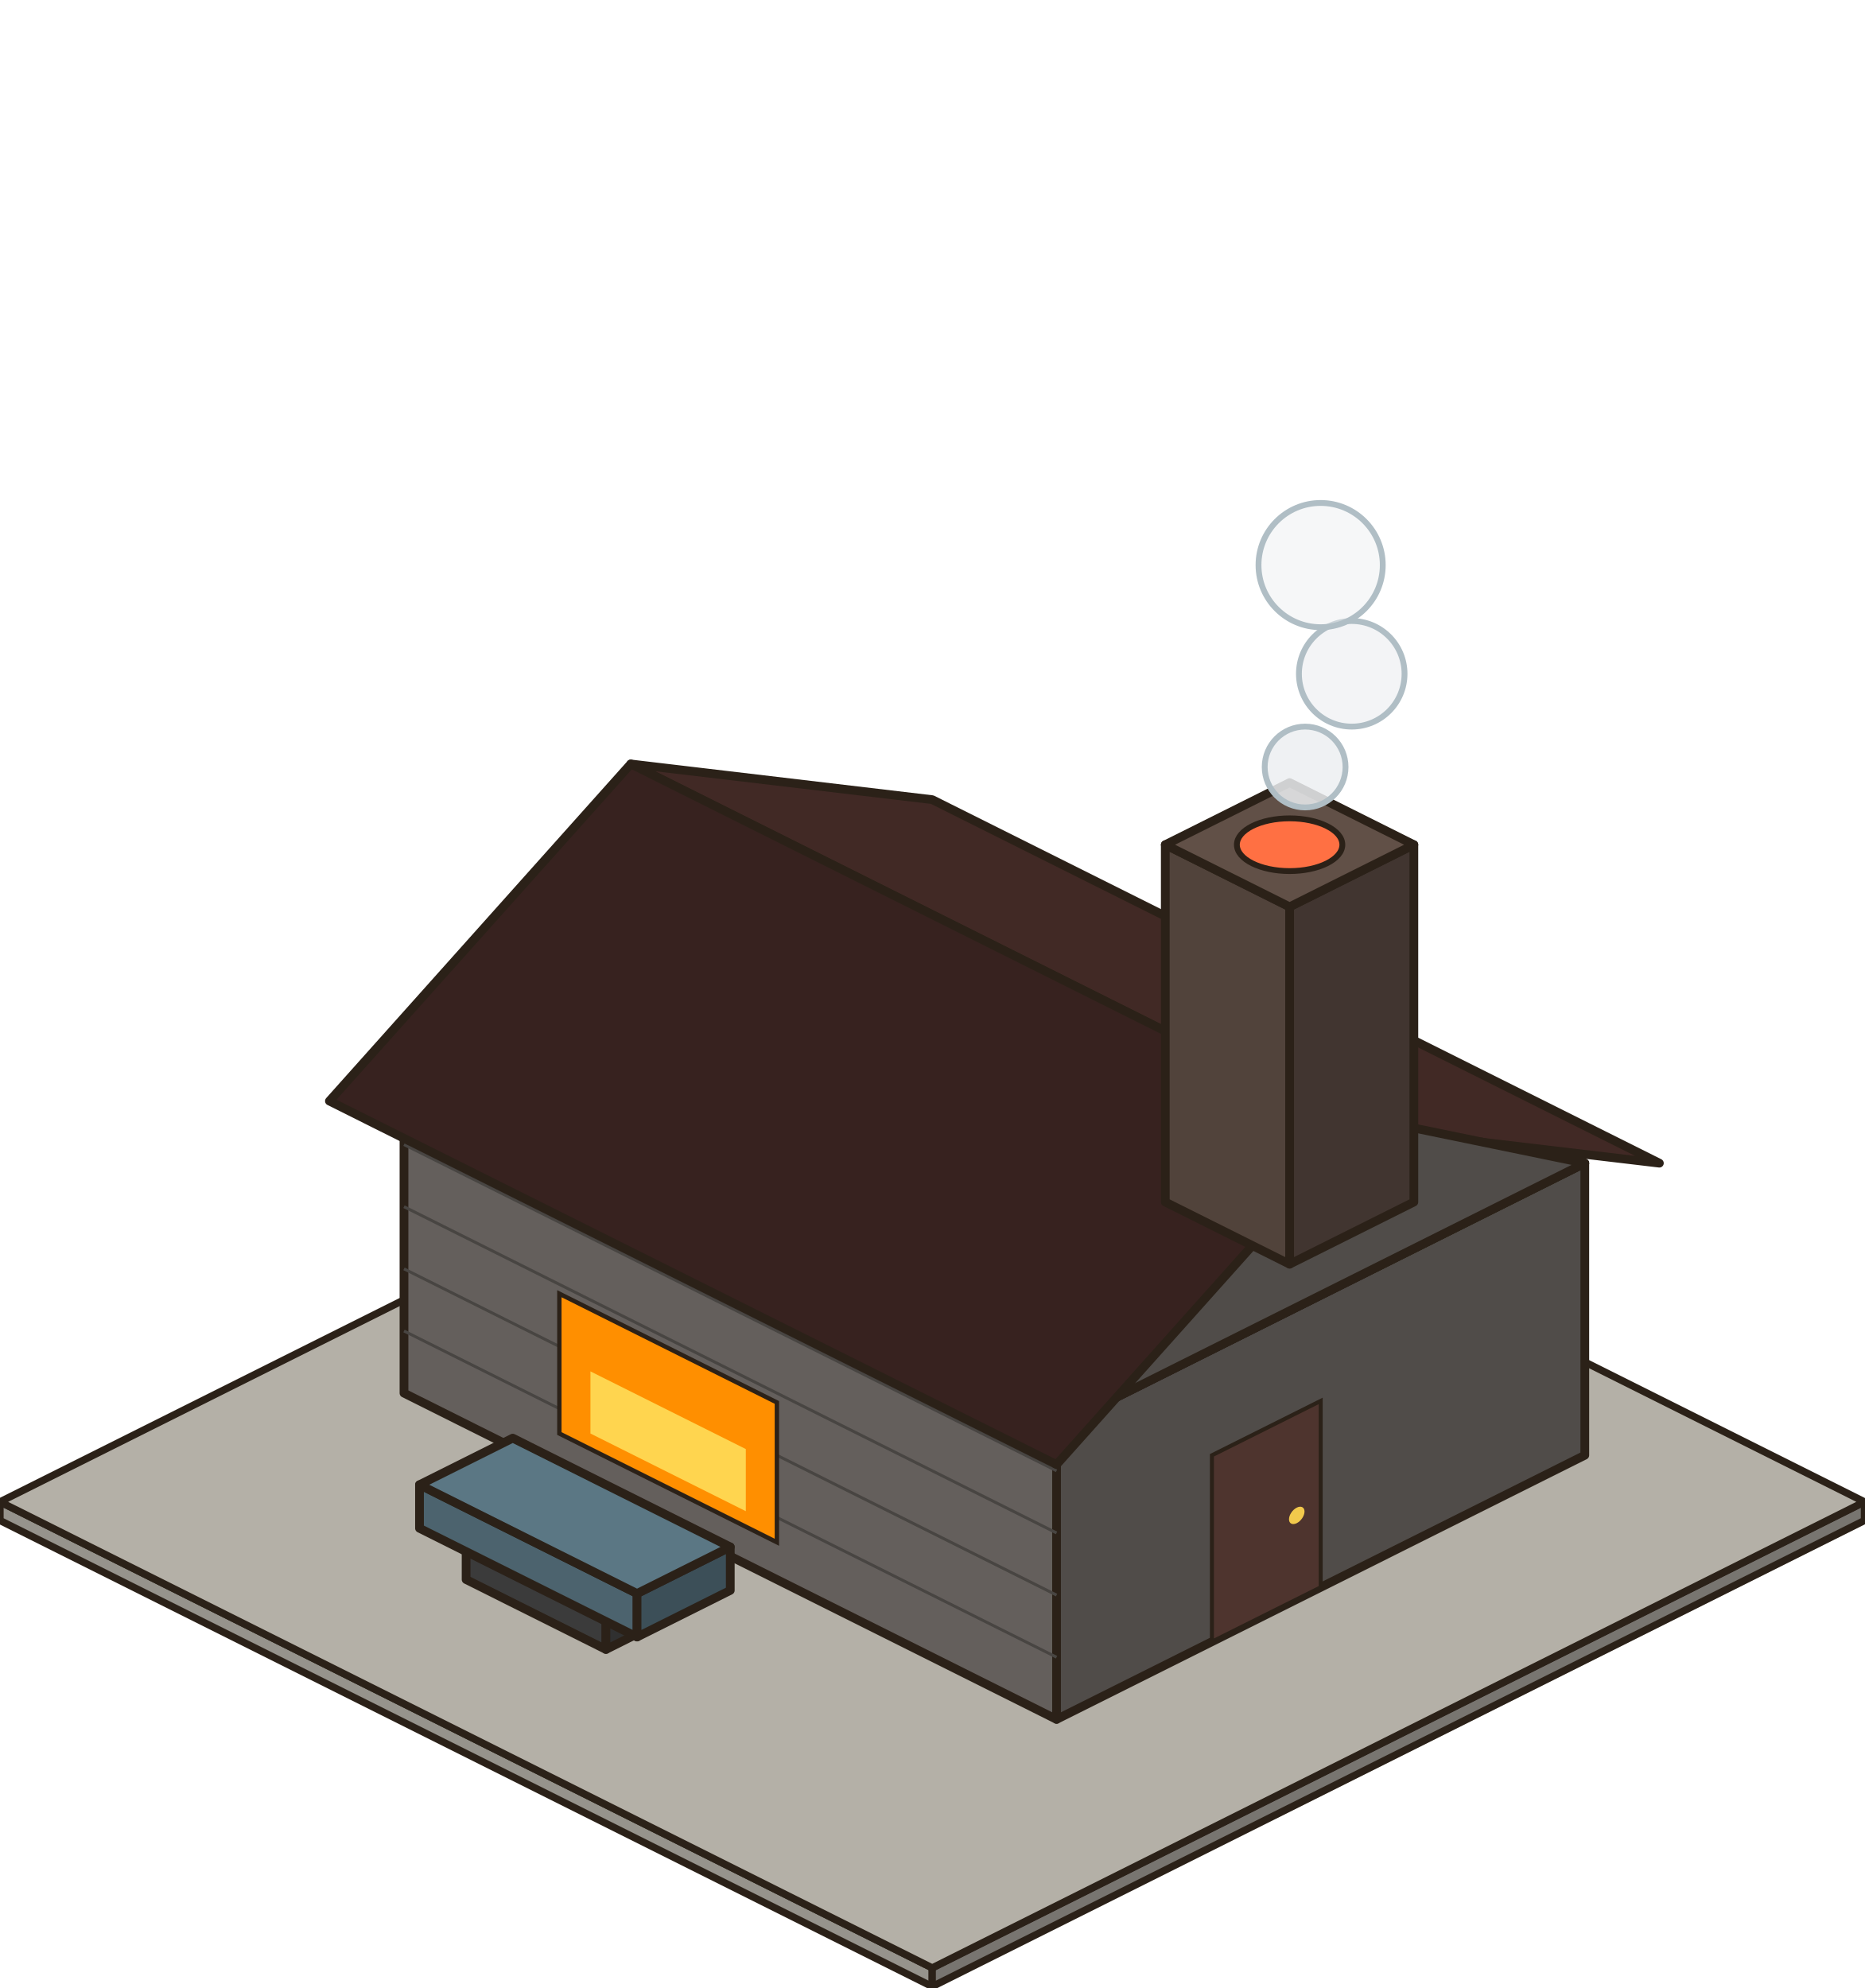
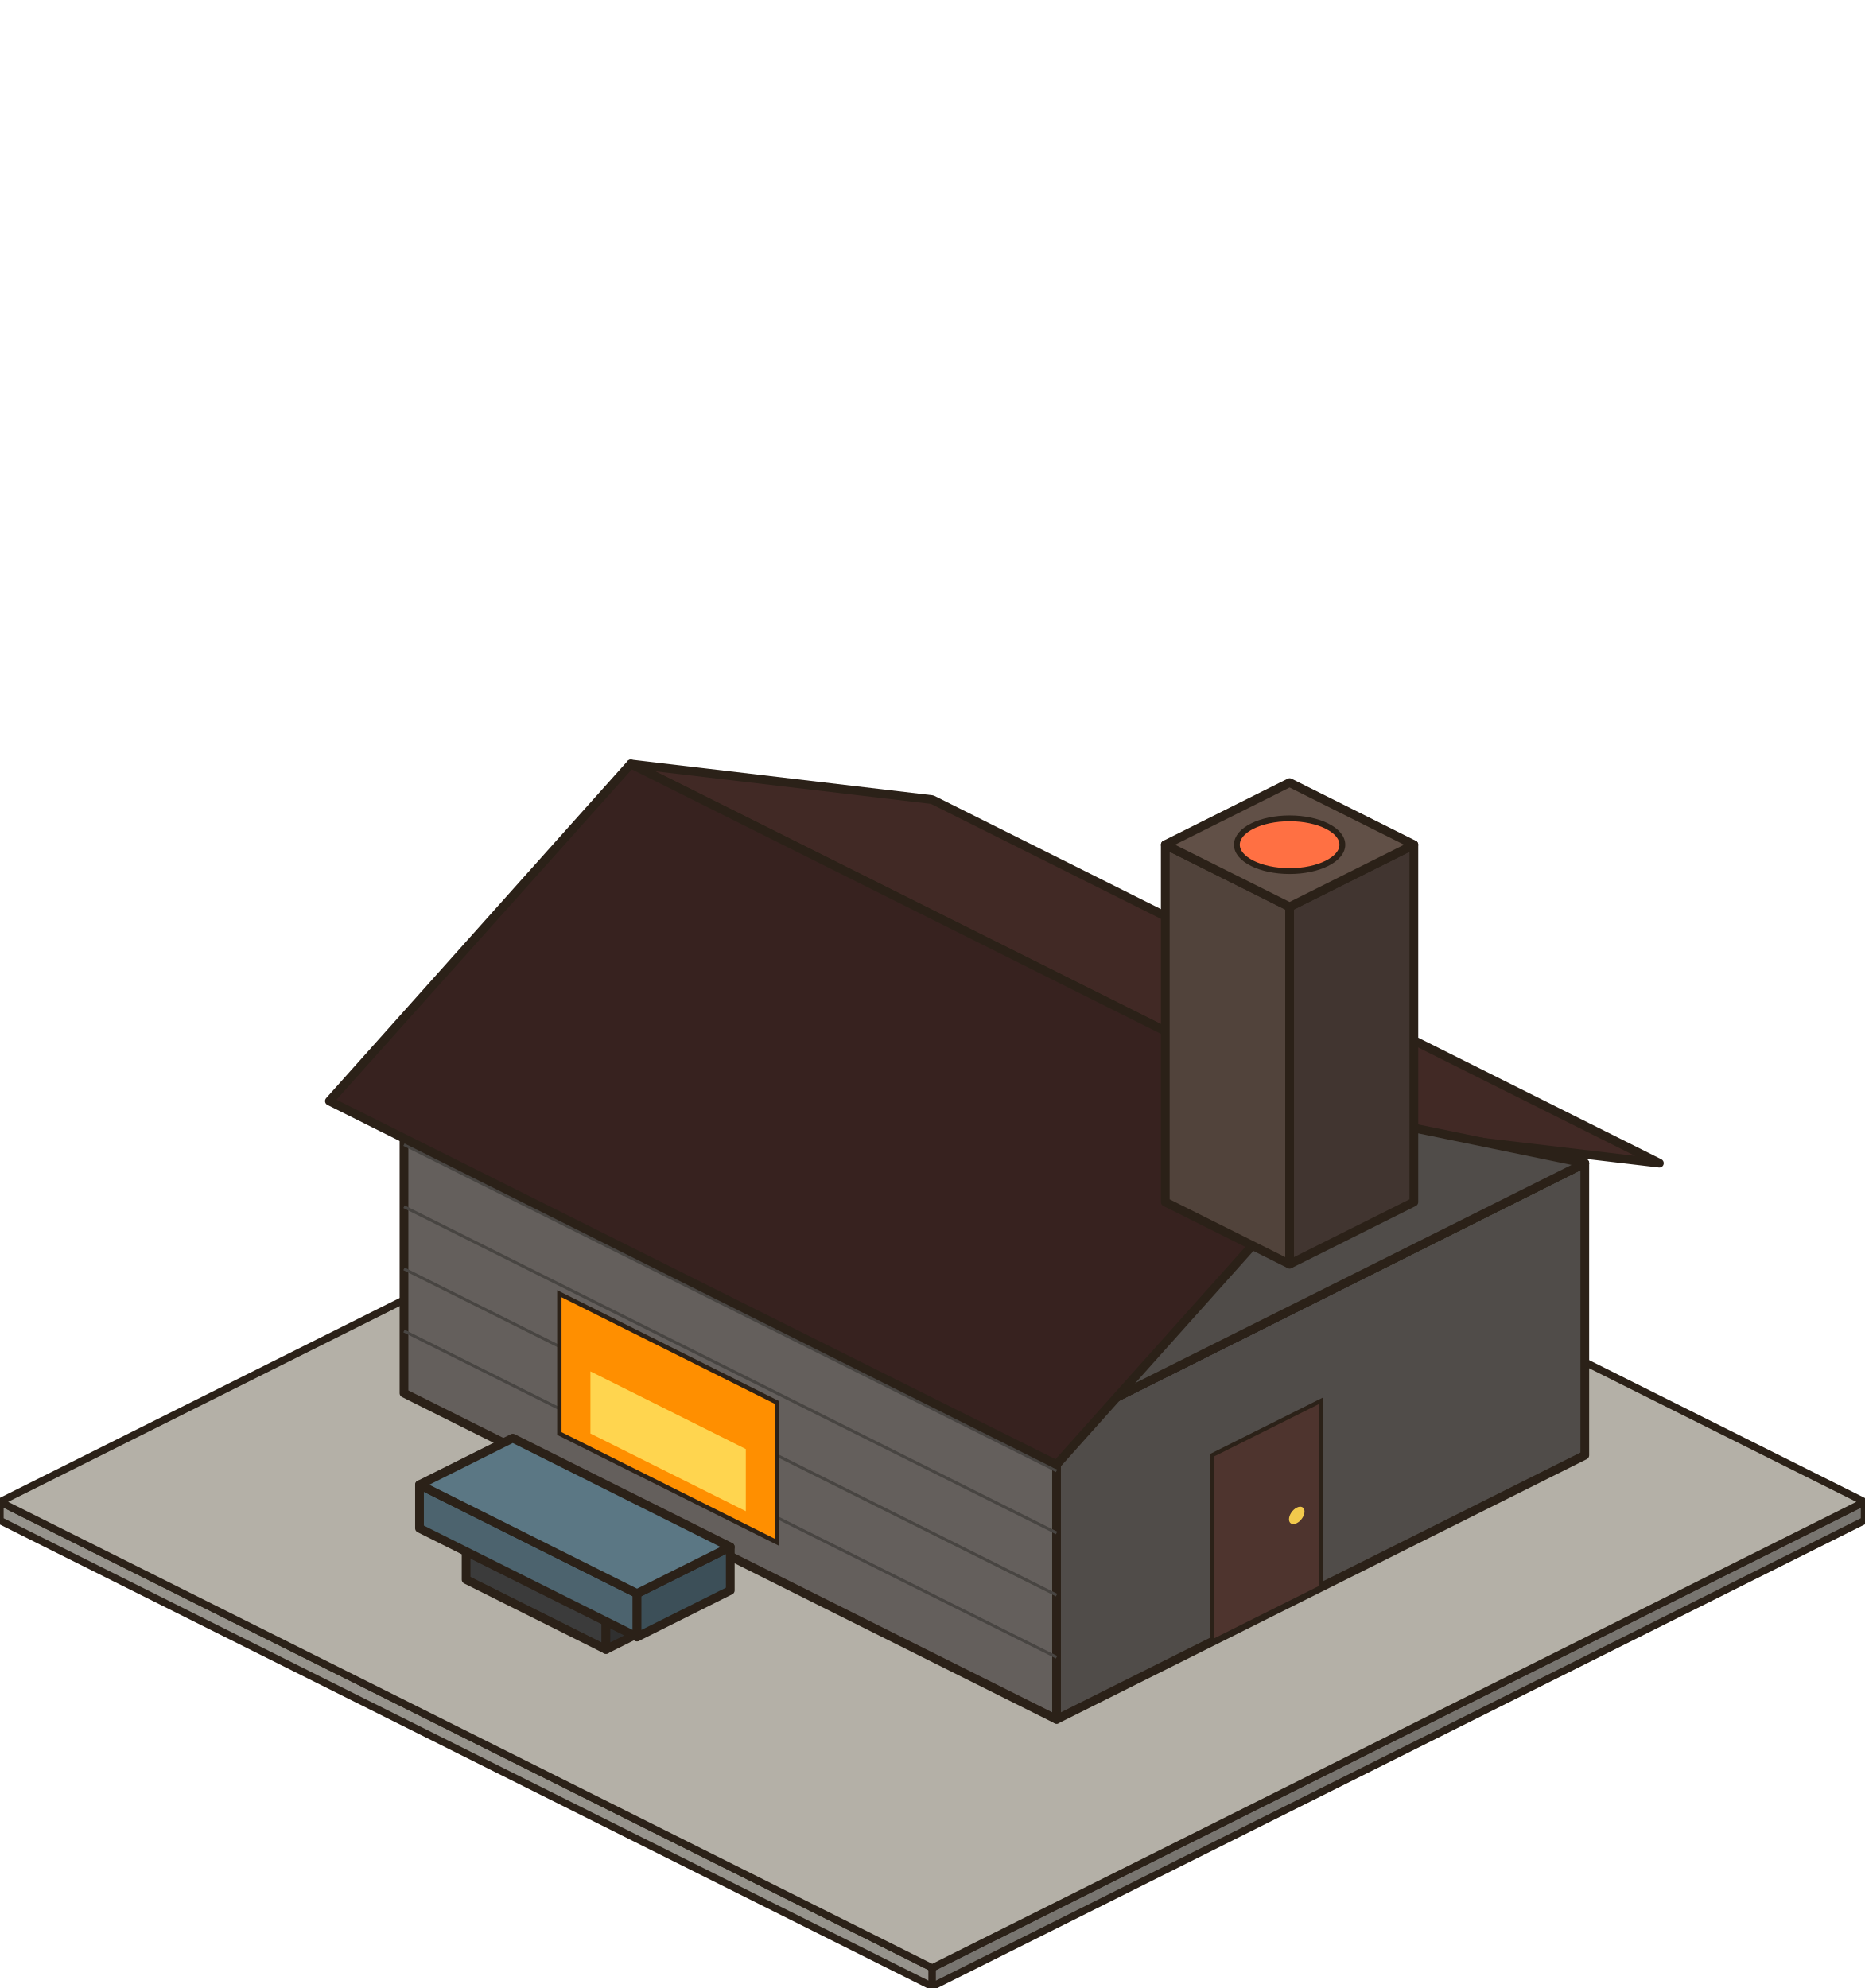
<svg xmlns="http://www.w3.org/2000/svg" viewBox="0 0 256 273" width="512" height="546">
  <polygon points="0.00,208.80 128.00,272.80 128.00,270.24 0.00,206.24" fill="#96938c" stroke="#2b2118" stroke-width="1" stroke-linejoin="round" />
  <polygon points="128.00,272.80 256.00,208.80 256.00,206.24 128.00,270.24" fill="#787570" stroke="#2b2118" stroke-width="1" stroke-linejoin="round" />
  <polygon points="128.00,142.24 256.00,206.24 128.00,270.24 0.00,206.24" fill="#b4b0a7" stroke="#2b2118" stroke-width="1" stroke-linejoin="round" />
  <polygon points="55.47,191.31 145.07,236.11 145.07,196.00 55.47,151.20" fill="#645f5c" stroke="#2b2118" stroke-width="1.2" stroke-linejoin="round" />
  <polygon points="145.07,236.11 217.60,199.84 217.60,159.73 145.07,196.00" fill="#504c49" stroke="#2b2118" stroke-width="1.2" stroke-linejoin="round" />
  <polygon points="128.00,114.93 217.60,159.73 145.07,196.00 55.47,151.20" fill="#78726e" stroke="#2b2118" stroke-width="1.2" stroke-linejoin="round" />
  <g transform="matrix(42.667,21.333,0.000,-42.667,55.47,191.31)">
    <line x1="0" y1="0.200" x2="2.1" y2="0.200" stroke="#484542" stroke-width="0.8" vector-effect="non-scaling-stroke" />
    <line x1="0" y1="0.400" x2="2.1" y2="0.400" stroke="#484542" stroke-width="0.8" vector-effect="non-scaling-stroke" />
    <line x1="0" y1="0.600" x2="2.1" y2="0.600" stroke="#484542" stroke-width="0.8" vector-effect="non-scaling-stroke" />
    <line x1="0" y1="0.800" x2="2.1" y2="0.800" stroke="#484542" stroke-width="0.8" vector-effect="non-scaling-stroke" />
  </g>
  <g transform="matrix(42.667,21.333,0.000,-42.667,55.47,191.31)">
    <rect x="0.5" y="0.12" width="0.7" height="0.45" fill="#ff8f00" stroke="#2b2118" stroke-width="1.2" vector-effect="non-scaling-stroke" />
    <rect x="0.6" y="0.17" width="0.5" height="0.2" fill="#ffd54f" vector-effect="non-scaling-stroke" />
  </g>
  <g transform="matrix(42.667,-21.333,0.000,-42.667,145.07,236.11)">
    <rect x="0.5" y="0" width="0.35" height="0.6" fill="#4e342e" stroke="#2b2118" stroke-width="1.1" vector-effect="non-scaling-stroke" />
    <circle cx="0.773" cy="0.27" r="0.025" fill="#f2c94c" />
  </g>
  <polygon points="128.00,109.81 227.84,159.73 186.45,154.83 86.61,104.91" fill="#412925" stroke="#2b2118" stroke-width="1.2" stroke-linejoin="round" />
  <polygon points="145.07,196.00 217.60,159.73 181.33,152.27" fill="#504c49" stroke="#2b2118" stroke-width="1.2" stroke-linejoin="round" />
  <polygon points="45.23,151.20 145.07,201.12 186.45,154.83 86.61,104.91" fill="#37221f" stroke="#2b2118" stroke-width="1.2" stroke-linejoin="round" />
  <polygon points="160.00,165.07 177.07,173.60 177.07,124.53 160.00,116.00" fill="#51433b" stroke="#2b2118" stroke-width="1.2" stroke-linejoin="round" />
  <polygon points="177.07,173.60 194.13,165.07 194.13,116.00 177.07,124.53" fill="#413530" stroke="#2b2118" stroke-width="1.2" stroke-linejoin="round" />
  <polygon points="177.07,107.47 194.13,116.00 177.07,124.53 160.00,116.00" fill="#615047" stroke="#2b2118" stroke-width="1.2" stroke-linejoin="round" />
  <ellipse cx="177.07" cy="116.00" rx="7.24" ry="3.62" fill="#ff7043" stroke="#2b2118" stroke-width="0.8" />
-   <circle cx="179.20" cy="105.33" r="5.55" fill="#eceff1" fill-opacity="0.85" stroke="#b0bec5" stroke-width="0.8" />
-   <circle cx="185.60" cy="92.53" r="7.25" fill="#eceff1" fill-opacity="0.65" stroke="#b0bec5" stroke-width="0.8" />
-   <circle cx="181.33" cy="77.60" r="8.53" fill="#eceff1" fill-opacity="0.45" stroke="#b0bec5" stroke-width="0.8" />
  <polygon points="64.00,216.91 83.20,226.51 83.20,220.53 64.00,210.93" fill="#3b3b3b" stroke="#2b2118" stroke-width="1.2" stroke-linejoin="round" />
  <polygon points="83.20,226.51 91.73,222.24 91.73,216.27 83.20,220.53" fill="#303030" stroke="#2b2118" stroke-width="1.2" stroke-linejoin="round" />
  <polygon points="72.53,206.67 91.73,216.27 83.20,220.53 64.00,210.93" fill="#474747" stroke="#2b2118" stroke-width="1.2" stroke-linejoin="round" />
  <polygon points="57.60,209.87 87.47,224.80 87.47,218.83 57.60,203.89" fill="#4c636e" stroke="#2b2118" stroke-width="1.2" stroke-linejoin="round" />
  <polygon points="87.47,224.80 100.27,218.40 100.27,212.43 87.47,218.83" fill="#3c4f58" stroke="#2b2118" stroke-width="1.2" stroke-linejoin="round" />
  <polygon points="70.40,197.49 100.27,212.43 87.47,218.83 57.60,203.89" fill="#5b7784" stroke="#2b2118" stroke-width="1.2" stroke-linejoin="round" />
</svg>
